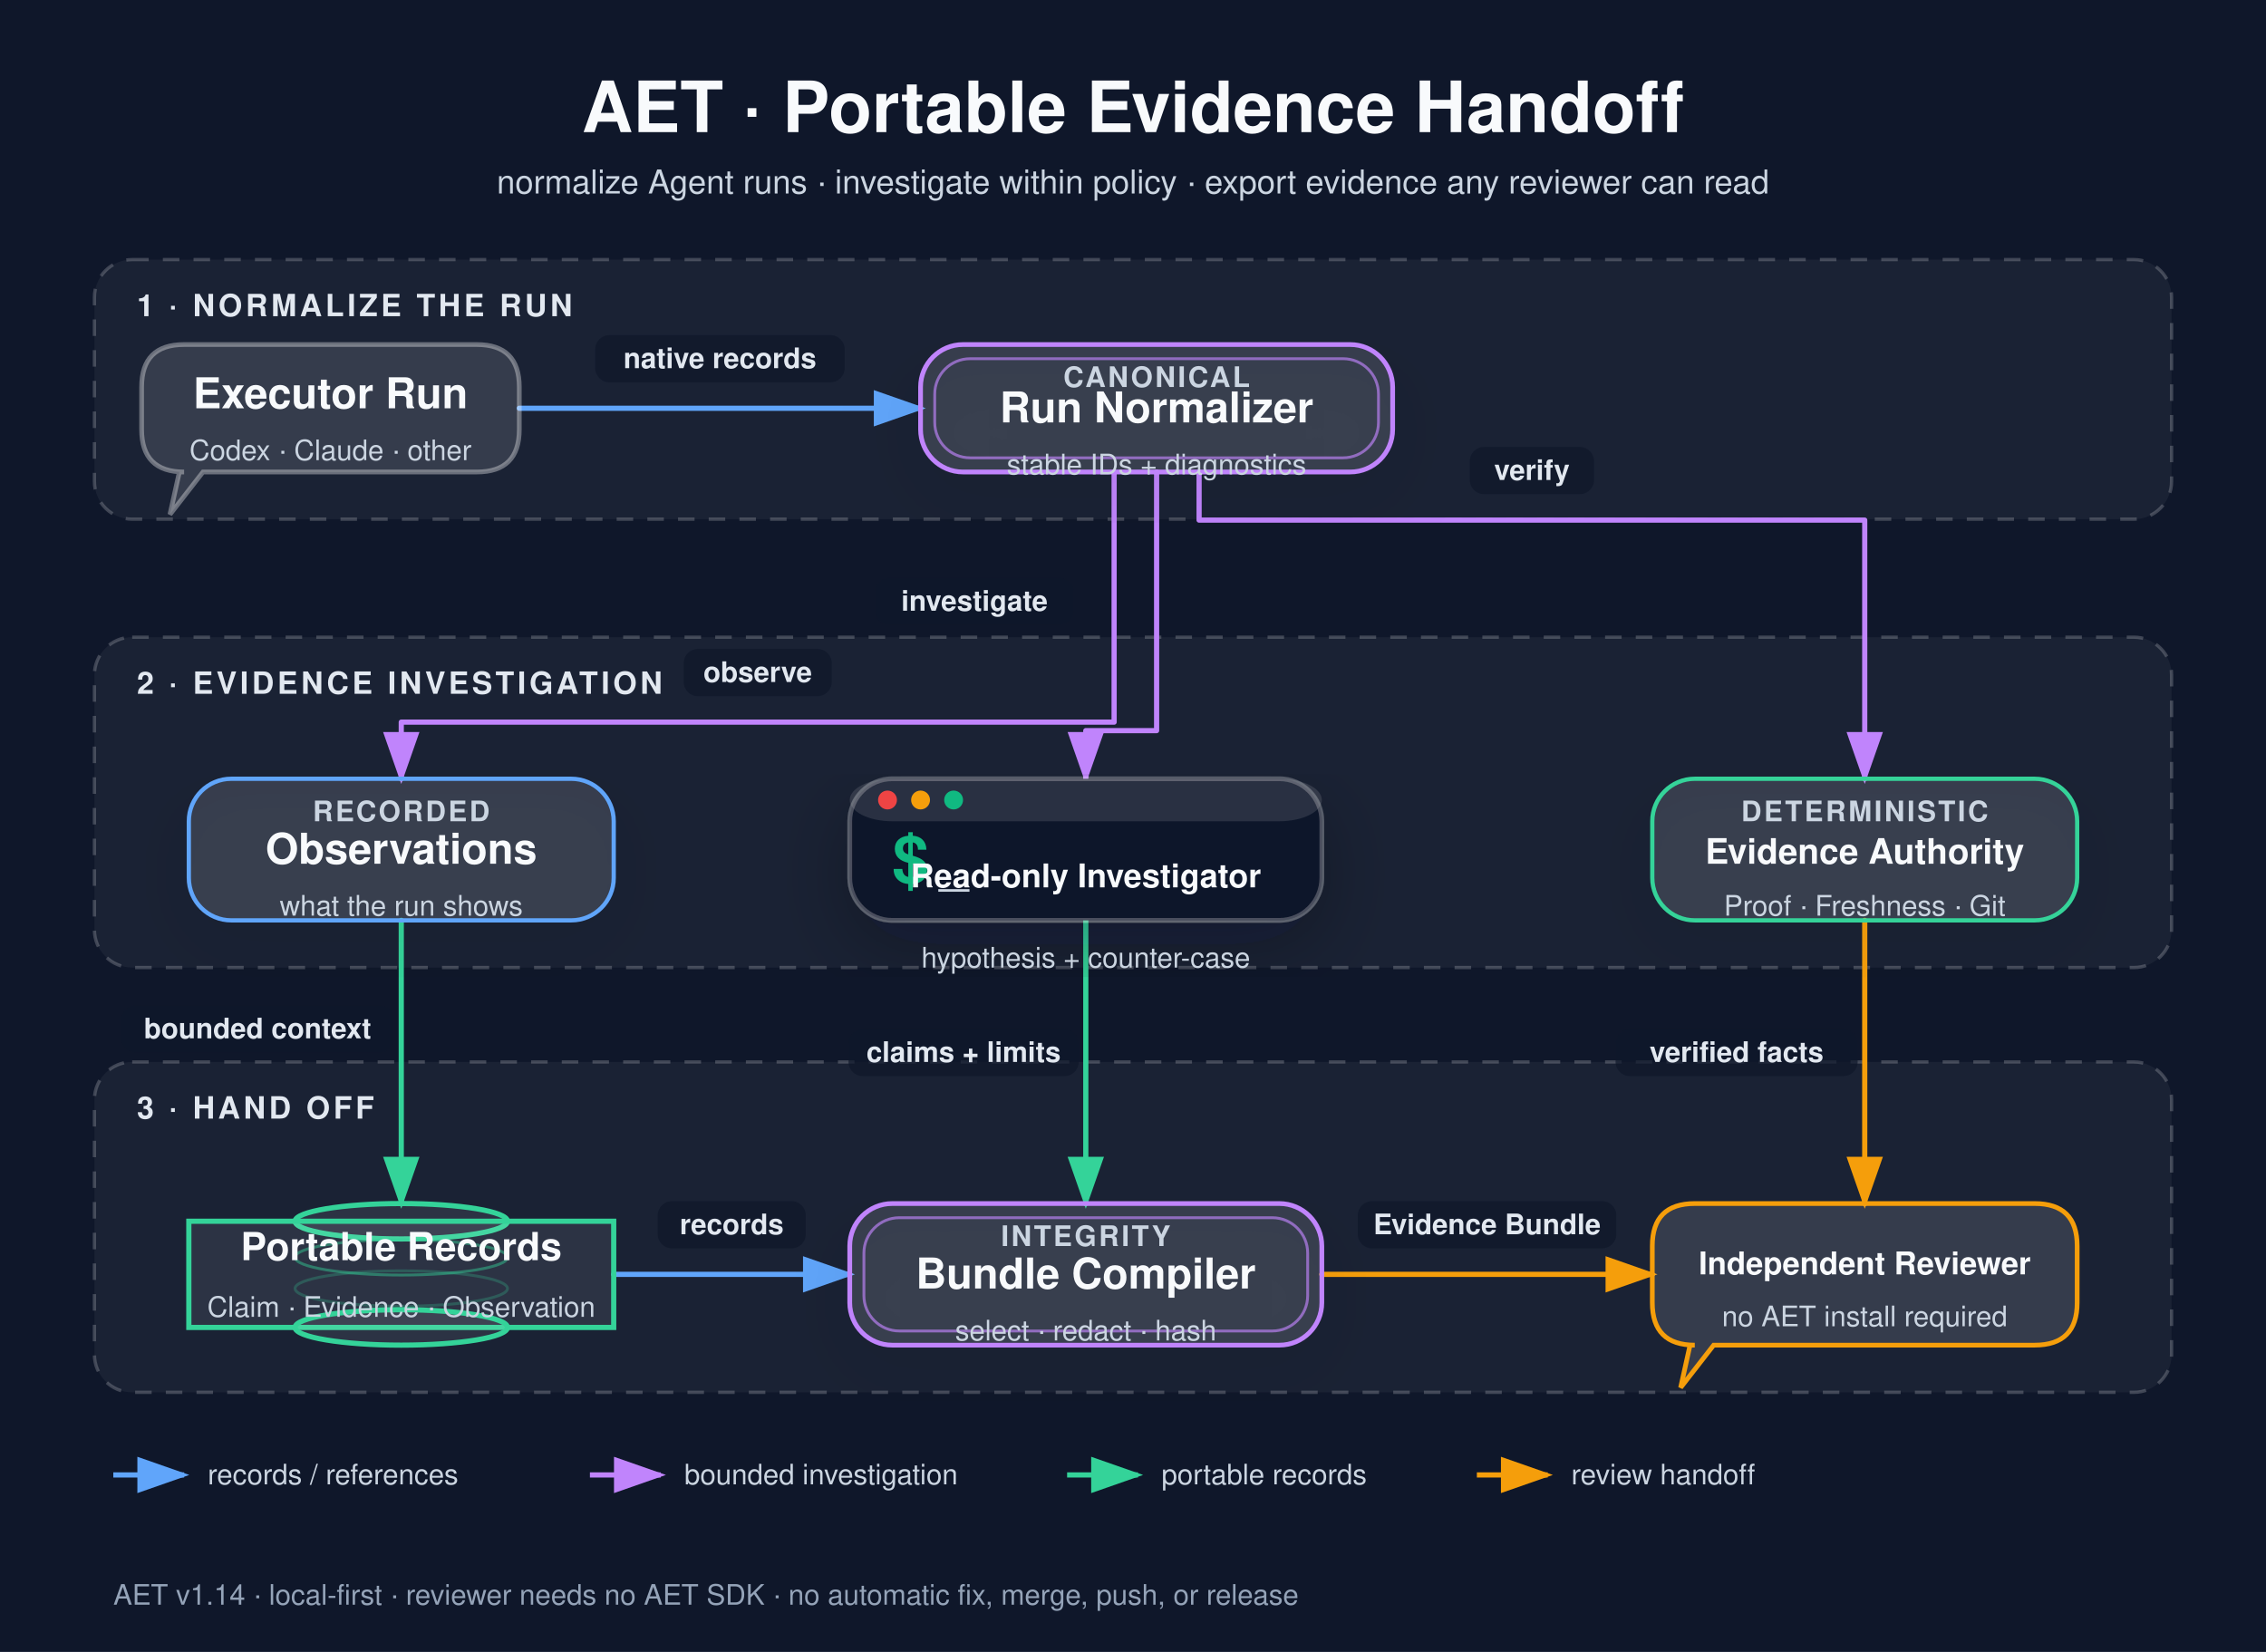
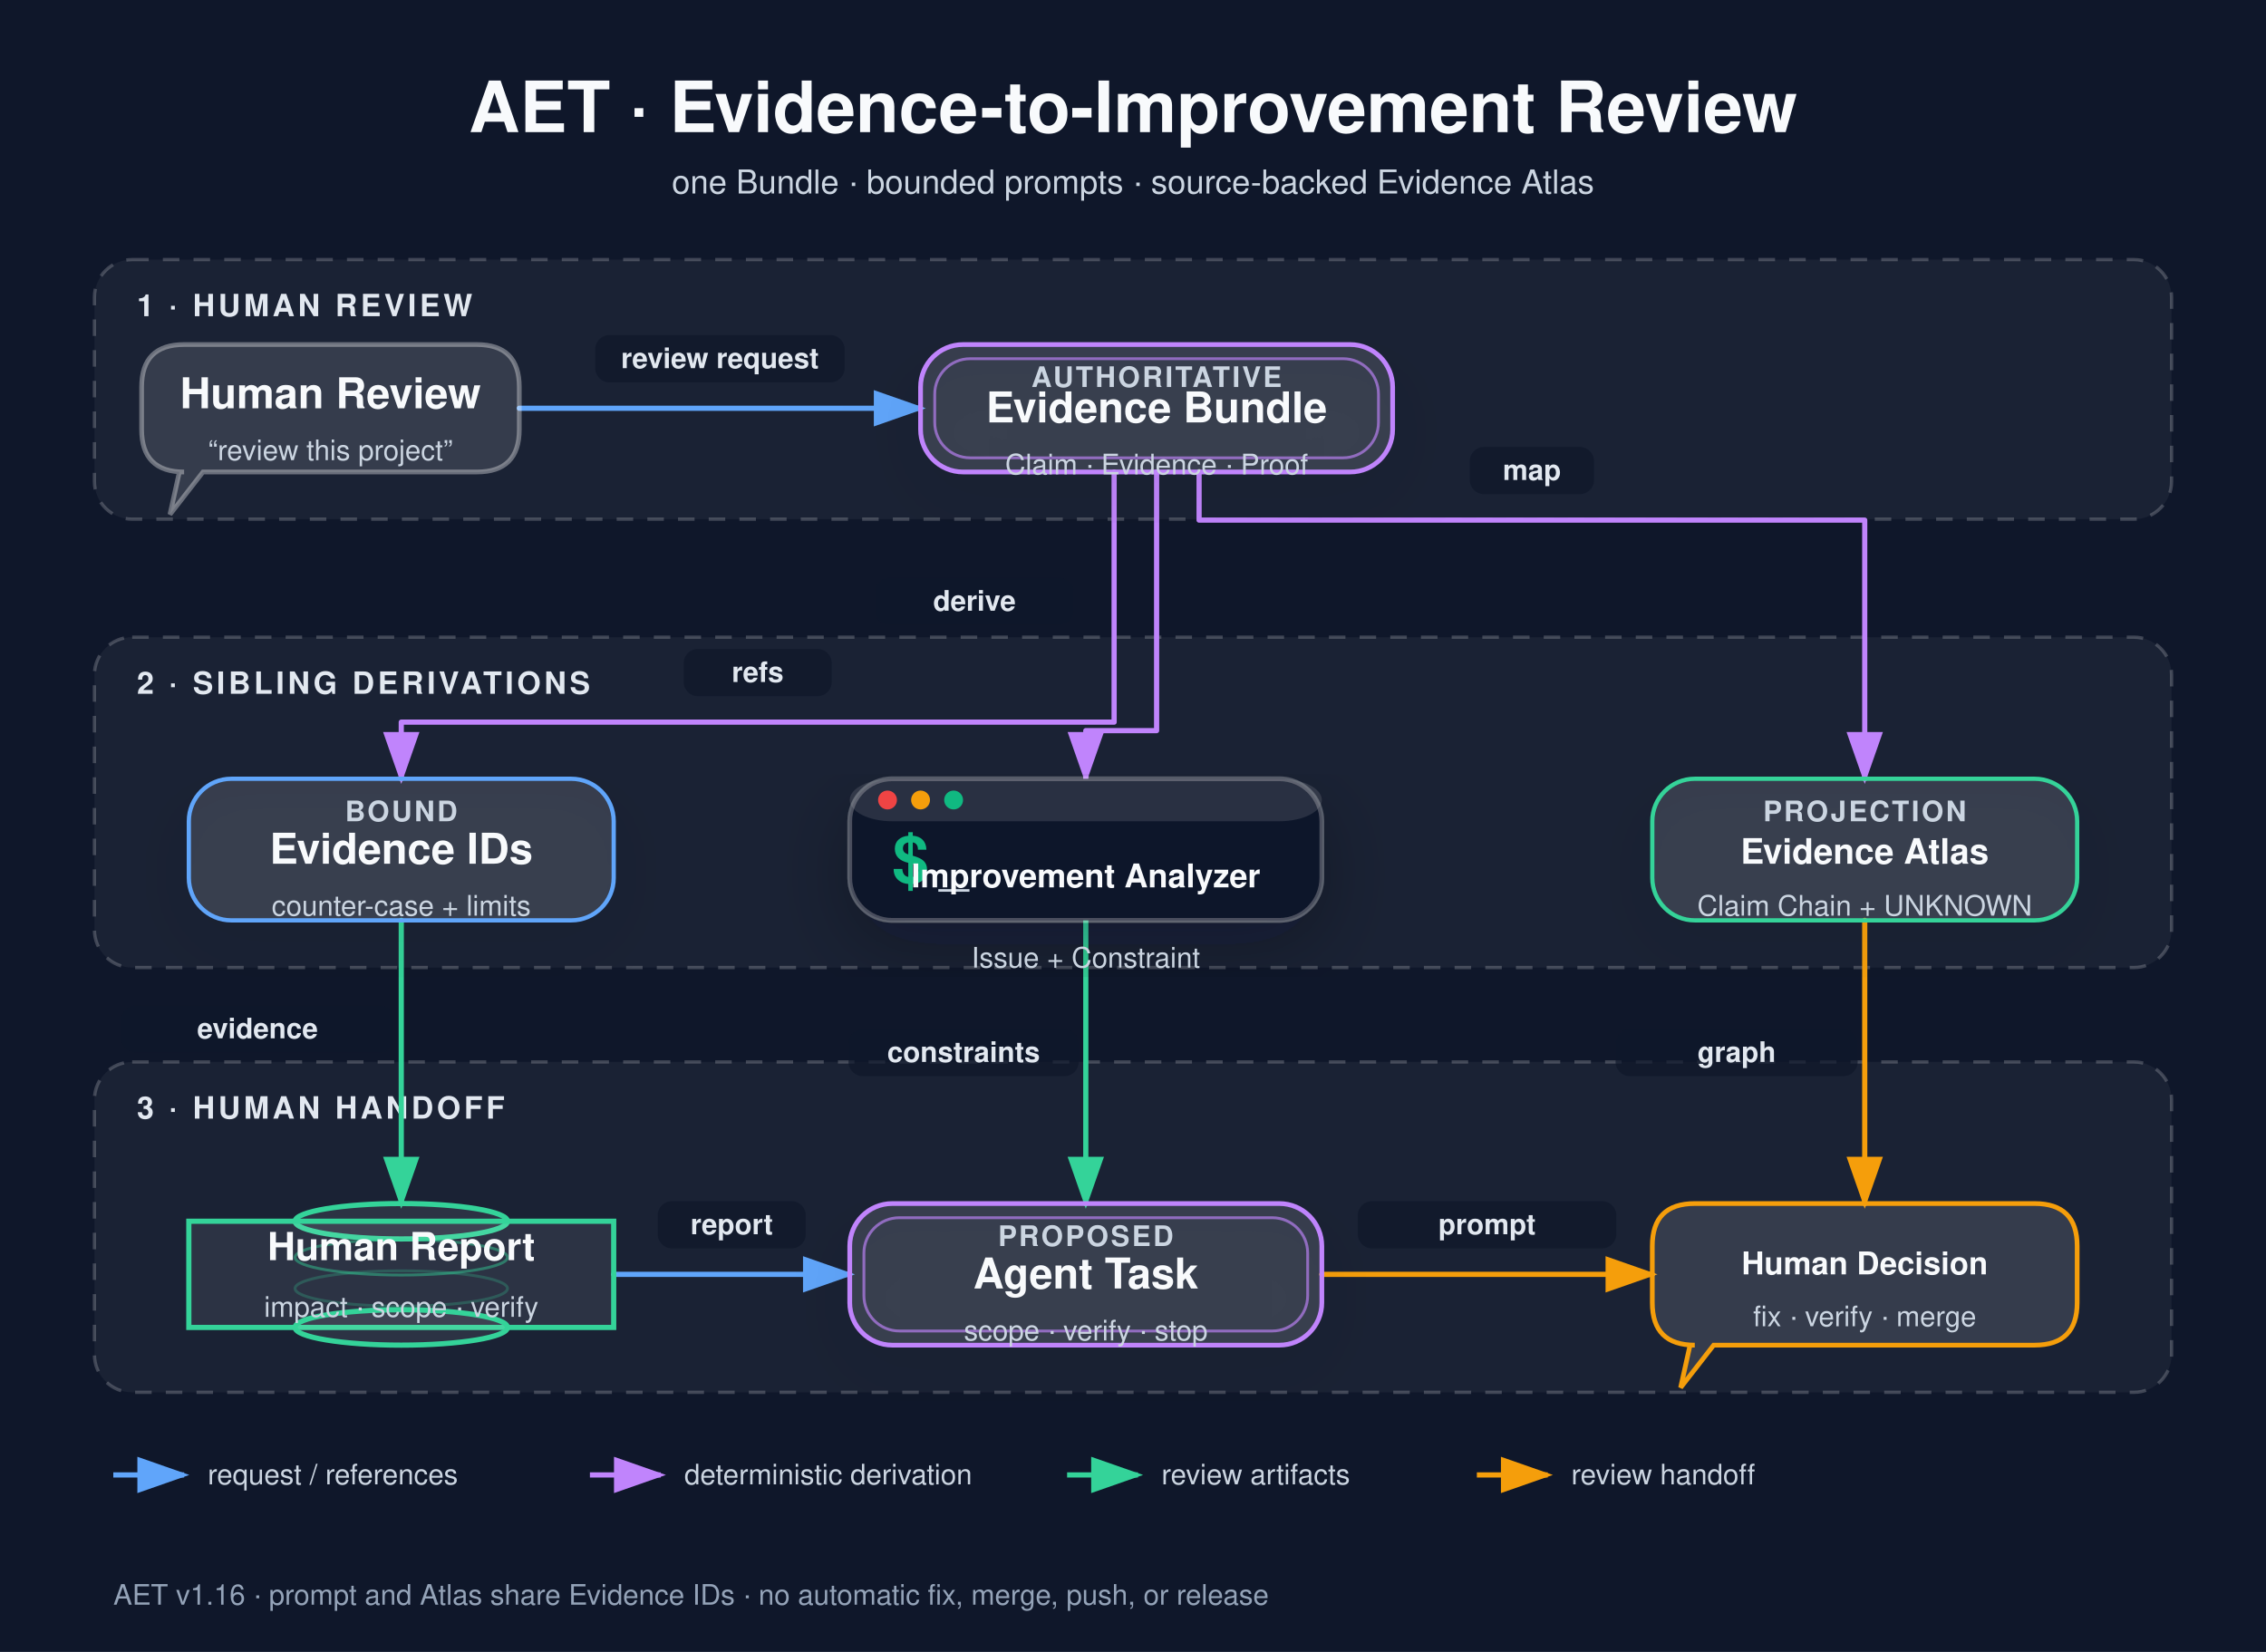
<svg xmlns="http://www.w3.org/2000/svg" viewBox="0 0 960 700" width="960" height="700" data-generator="fireworks-tech-graph" data-schema-version="1" data-text-metrics="heuristic-v1" data-style-id="5" data-visual-theme="Glassmorphism" data-diagram-type="agent" data-motion-scene="agent-orchestration" data-semantic-profile="generic" data-semantic-valid="true" data-quality-profile="showcase" data-max-bends-per-edge="2" data-max-total-bends="8" data-max-route-stretch="1.35" data-max-bridged-crossings="0" data-min-node-gap="40.0" data-min-container-gutter="20.0" data-min-label-clearance="4.0" data-min-segment-length="16.0">
  <defs>
    <marker id="arrowA" markerWidth="10" markerHeight="7" refX="9" refY="3.5" orient="auto">
      <polygon points="0 0, 10 3.5, 0 7" fill="#c084fc" />
    </marker>
    <marker id="arrowB" markerWidth="10" markerHeight="7" refX="9" refY="3.5" orient="auto">
      <polygon points="0 0, 10 3.5, 0 7" fill="#34d399" />
    </marker>
    <marker id="arrowC" markerWidth="10" markerHeight="7" refX="9" refY="3.5" orient="auto">
      <polygon points="0 0, 10 3.5, 0 7" fill="#60a5fa" />
    </marker>
    <marker id="arrowE" markerWidth="10" markerHeight="7" refX="9" refY="3.5" orient="auto">
      <polygon points="0 0, 10 3.5, 0 7" fill="#fb923c" />
    </marker>
    <marker id="arrowF" markerWidth="10" markerHeight="7" refX="9" refY="3.5" orient="auto">
      <polygon points="0 0, 10 3.5, 0 7" fill="#f472b6" />
    </marker>
    <marker id="arrowG" markerWidth="10" markerHeight="7" refX="9" refY="3.5" orient="auto">
      <polygon points="0 0, 10 3.5, 0 7" fill="#f59e0b" />
    </marker>
    <marker id="arrowH" markerWidth="10" markerHeight="7" refX="9" refY="3.5" orient="auto">
      <polygon points="0 0, 10 3.5, 0 7" fill="#cbd5e1" />
    </marker>
    <filter id="shadowSoft" x="-20%" y="-20%" width="140%" height="160%">
      <feDropShadow dx="0" dy="3" stdDeviation="6" flood-color="#0f172a" flood-opacity="0.12" />
    </filter>
    <filter id="shadowGlass" x="-20%" y="-20%" width="140%" height="160%">
      <feDropShadow dx="0" dy="10" stdDeviation="16" flood-color="#020617" flood-opacity="0.28" />
    </filter>
    <style>
    text { font-family: 'Helvetica Neue', Helvetica, Arial, 'PingFang SC', 'Microsoft YaHei', 'Microsoft JhengHei', 'SimHei', sans-serif; }
    .title { font-size: 30px; font-weight: 700; fill: #f8fafc; }
    .subtitle { font-size: 14px; font-weight: 500; fill: #cbd5e1; }
    .section { font-size: 13px; font-weight: 700; fill: #e2e8f0; letter-spacing: 1.4px; }
    .section-sub { font-size: 12px; font-weight: 500; fill: #94a3b8; }
    .node-title { font-weight: 700; fill: #f8fafc; }
    .node-sub { font-size: 12px; font-weight: 500; fill: #cbd5e1; }
    .node-type { font-size: 12px; font-weight: 700; fill: #cbd5e1; letter-spacing: 0.08em; }
    .arrow-label { font-size: 12px; font-weight: 600; fill: #e2e8f0; }
    .legend { font-size: 12px; font-weight: 500; fill: #cbd5e1; }
    .footnote { font-size: 12px; font-weight: 500; fill: #94a3b8; }
    .metric-label { font-size: 8.5px; font-weight: 700; fill: #94a3b8; text-transform: uppercase; }
    .metric-value { font-size: 9.5px; font-weight: 700; fill: #f8fafc; }
    </style>
  </defs>
  <rect data-graph-role="background" width="960.0" height="700.0" fill="#0f172a" />
-   <text x="480.0" y="56" text-anchor="middle" class="title">AET · Portable Evidence Handoff</text>
-   <text x="480.0" y="82" text-anchor="middle" class="subtitle">normalize Agent runs · investigate within policy · export evidence any reviewer can read</text>
+   <text x="480.0" y="56" text-anchor="middle" class="title">AET · Evidence-to-Improvement Review</text>
+   <text x="480.0" y="82" text-anchor="middle" class="subtitle">one Bundle · bounded prompts · source-backed Evidence Atlas</text>
  <g id="question" data-graph-role="container" data-container-id="question" data-semantic-role="boundary" data-graph-bounds="40,110,920,220">
    <rect data-graph-role="container" x="40.0" y="110.0" width="880.0" height="110.0" rx="16.0" fill="rgba(255,255,255,0.05)" stroke="rgba(255,255,255,0.20)" stroke-width="1.4" stroke-dasharray="7 6" />
-     <text x="58.0" y="134.0" class="section">1 · NORMALIZE THE RUN</text>
+     <text x="58.0" y="134.0" class="section">1 · HUMAN REVIEW</text>
    <rect id="question-header" data-graph-role="reserved" data-reserved-kind="container-header" x="48" y="116" width="176.64" height="30" fill="none" stroke="none" />
  </g>
  <g id="investigate" data-graph-role="container" data-container-id="investigate" data-semantic-role="boundary" data-graph-bounds="40,270,920,410">
    <rect data-graph-role="container" x="40.0" y="270.0" width="880.0" height="140.0" rx="16.0" fill="rgba(255,255,255,0.05)" stroke="rgba(255,255,255,0.20)" stroke-width="1.4" stroke-dasharray="7 6" />
-     <text x="58.0" y="294.0" class="section">2 · EVIDENCE INVESTIGATION</text>
+     <text x="58.0" y="294.0" class="section">2 · SIBLING DERIVATIONS</text>
    <rect id="investigate-header" data-graph-role="reserved" data-reserved-kind="container-header" x="48" y="276" width="203.94" height="30" fill="none" stroke="none" />
  </g>
  <g id="decide" data-graph-role="container" data-container-id="decide" data-semantic-role="boundary" data-graph-bounds="40,450,920,590">
    <rect data-graph-role="container" x="40.0" y="450.0" width="880.0" height="140.0" rx="16.0" fill="rgba(255,255,255,0.05)" stroke="rgba(255,255,255,0.20)" stroke-width="1.4" stroke-dasharray="7 6" />
-     <text x="58.0" y="474.0" class="section">3 · HAND OFF</text>
+     <text x="58.0" y="474.0" class="section">3 · HUMAN HANDOFF</text>
    <rect id="decide-header" data-graph-role="reserved" data-reserved-kind="container-header" x="48" y="456" width="111.9" height="30" fill="none" stroke="none" />
  </g>
  <path id="brief" data-graph-role="edge" data-edge-id="brief" data-source="request" data-target="coordinator" data-edge-kind="flow" data-topic-id="" data-flow="read" data-motion-role="ingress" data-motion-stage="1" data-motion-order="0" data-protocol="" data-via="" data-critical-path-id="" data-critical-hop="" data-critical-hops="" data-critical="false" data-bends="0" data-route-stretch="1.0" data-bridges="" d="M 220,173 L 390,173" fill="none" stroke="#60a5fa" stroke-width="2.2" stroke-linecap="round" stroke-linejoin="round" marker-end="url(#arrowC)" />
  <path id="a-delegate-research" data-graph-role="edge" data-edge-id="a-delegate-research" data-source="coordinator" data-target="research" data-edge-kind="flow" data-topic-id="" data-flow="control" data-motion-role="delegate" data-motion-stage="2" data-motion-order="0" data-protocol="" data-via="" data-critical-path-id="" data-critical-hop="" data-critical-hops="" data-critical="false" data-bends="2" data-route-stretch="1.0" data-bridges="" d="M 472,200 L 472,306 L 170,306 L 170,330" fill="none" stroke="#c084fc" stroke-width="2.2" stroke-linecap="round" stroke-linejoin="round" marker-end="url(#arrowA)" />
  <path id="b-delegate-coding" data-graph-role="edge" data-edge-id="b-delegate-coding" data-source="coordinator" data-target="coding" data-edge-kind="flow" data-topic-id="" data-flow="control" data-motion-role="delegate" data-motion-stage="2" data-motion-order="1" data-protocol="" data-via="" data-critical-path-id="" data-critical-hop="" data-critical-hops="" data-critical="false" data-bends="2" data-route-stretch="1.0" data-bridges="" d="M 490,200 L 490,309.6 L 460,309.6 L 460,330" fill="none" stroke="#c084fc" stroke-width="2.2" stroke-linecap="round" stroke-linejoin="round" marker-end="url(#arrowA)" />
  <path id="c-delegate-review" data-graph-role="edge" data-edge-id="c-delegate-review" data-source="coordinator" data-target="review" data-edge-kind="flow" data-topic-id="" data-flow="control" data-motion-role="delegate" data-motion-stage="2" data-motion-order="2" data-protocol="" data-via="" data-critical-path-id="" data-critical-hop="" data-critical-hops="" data-critical="false" data-bends="2" data-route-stretch="1.0" data-bridges="" d="M 508,200 L 508,220.4 L 790,220.4 L 790,330" fill="none" stroke="#c084fc" stroke-width="2.2" stroke-linecap="round" stroke-linejoin="round" marker-end="url(#arrowA)" />
  <path id="research-write" data-graph-role="edge" data-edge-id="research-write" data-source="research" data-target="memory" data-edge-kind="flow" data-topic-id="" data-flow="write" data-motion-role="evidence" data-motion-stage="3" data-motion-order="0" data-protocol="" data-via="" data-critical-path-id="" data-critical-hop="" data-critical-hops="" data-critical="false" data-bends="0" data-route-stretch="1.0" data-bridges="" d="M 170,390 L 170,510" fill="none" stroke="#34d399" stroke-width="2.2" stroke-linecap="round" stroke-linejoin="round" marker-end="url(#arrowB)" />
  <path id="memory-merge" data-graph-role="edge" data-edge-id="memory-merge" data-source="memory" data-target="synthesis" data-edge-kind="flow" data-topic-id="" data-flow="read" data-motion-role="context" data-motion-stage="4" data-motion-order="0" data-protocol="" data-via="" data-critical-path-id="" data-critical-hop="" data-critical-hops="" data-critical="false" data-bends="0" data-route-stretch="1.0" data-bridges="" d="M 260,540 L 360,540" fill="none" stroke="#60a5fa" stroke-width="2.2" stroke-linecap="round" stroke-linejoin="round" marker-end="url(#arrowC)" />
  <path id="coding-merge" data-graph-role="edge" data-edge-id="coding-merge" data-source="coding" data-target="synthesis" data-edge-kind="flow" data-topic-id="" data-flow="write" data-motion-role="artifact" data-motion-stage="3" data-motion-order="1" data-protocol="" data-via="" data-critical-path-id="" data-critical-hop="" data-critical-hops="" data-critical="false" data-bends="0" data-route-stretch="1.0" data-bridges="" d="M 460,390 L 460,510" fill="none" stroke="#34d399" stroke-width="2.2" stroke-linecap="round" stroke-linejoin="round" marker-end="url(#arrowB)" />
  <path id="review-output" data-graph-role="edge" data-edge-id="review-output" data-source="review" data-target="response" data-edge-kind="flow" data-topic-id="" data-flow="feedback" data-motion-role="approval" data-motion-stage="5" data-motion-order="1" data-protocol="" data-via="" data-critical-path-id="" data-critical-hop="" data-critical-hops="" data-critical="false" data-bends="0" data-route-stretch="1.0" data-bridges="" d="M 790,390 L 790,510" fill="none" stroke="#f59e0b" stroke-width="2.2" stroke-linecap="round" stroke-linejoin="round" marker-end="url(#arrowG)" />
  <path id="deliver" data-graph-role="edge" data-edge-id="deliver" data-source="synthesis" data-target="response" data-edge-kind="flow" data-topic-id="" data-flow="feedback" data-motion-role="deliver" data-motion-stage="5" data-motion-order="0" data-protocol="" data-via="" data-critical-path-id="" data-critical-hop="" data-critical-hops="" data-critical="false" data-bends="0" data-route-stretch="1.0" data-bridges="" d="M 560,540 L 700,540" fill="none" stroke="#f59e0b" stroke-width="2.2" stroke-linecap="round" stroke-linejoin="round" marker-end="url(#arrowG)" />
  <g id="node-request" data-graph-role="node" data-node-id="request" data-semantic-role="speech" data-motion-role="" data-motion-stage="" data-motion-order="" data-parent="" data-deployment-id="" data-topic-id="" data-span-id="" data-station-order="" data-status="" data-start-ms="" data-duration-ms="" data-parent-span="" data-graph-bounds="60,146,220,200">
    <path d="M 78.0 146.0 L 202.0 146.0 Q 220.0 146.0 220.0 164.0 L 220.0 182.0 Q 220.0 200.0 202.0 200.0 L 86.0 200.0 L 72.0 218.0 L 76.0 200.0 L 78.0 200.0 Q 60.0 200.0 60.0 182.0 L 60.0 164.0 Q 60.0 146.0 78.0 146.0 Z" fill="rgba(255,255,255,0.12)" stroke="rgba(255,255,255,0.35)" stroke-width="2.0" />
-     <text x="140.0" y="173.0" text-anchor="middle" class="node-title" font-size="18.0">Executor Run</text>
-     <text x="140.0" y="195.0" text-anchor="middle" class="node-sub">Codex · Claude · other</text>
+     <text x="140.0" y="173.0" text-anchor="middle" class="node-title" font-size="18.0">Human Review</text>
+     <text x="140.0" y="195.0" text-anchor="middle" class="node-sub">“review this project”</text>
  </g>
  <g id="node-coordinator" data-graph-role="node" data-node-id="coordinator" data-semantic-role="double_rect" data-motion-role="" data-motion-stage="" data-motion-order="" data-parent="" data-deployment-id="" data-topic-id="" data-span-id="" data-station-order="" data-status="" data-start-ms="" data-duration-ms="" data-parent-span="" data-graph-bounds="390,146,590,200">
    <rect x="390.0" y="146.0" width="200.0" height="54.0" rx="18.0" fill="rgba(255,255,255,0.12)" stroke="#c084fc" stroke-width="2.0" filter="url(#shadowGlass)" />
    <rect x="396.0" y="152.0" width="188.0" height="42.0" rx="15.0" fill="none" stroke="#c084fc" stroke-width="1.2" opacity="0.65" />
-     <text x="490.0" y="164.0" text-anchor="middle" class="node-type">CANONICAL</text>
-     <text x="490.0" y="179.0" text-anchor="middle" class="node-title" font-size="18.0">Run Normalizer</text>
-     <text x="490.0" y="201.0" text-anchor="middle" class="node-sub">stable IDs + diagnostics</text>
+     <text x="490.0" y="164.0" text-anchor="middle" class="node-type">AUTHORITATIVE</text>
+     <text x="490.0" y="179.0" text-anchor="middle" class="node-title" font-size="18.0">Evidence Bundle</text>
+     <text x="490.0" y="201.0" text-anchor="middle" class="node-sub">Claim · Evidence · Proof</text>
  </g>
  <g id="node-research" data-graph-role="node" data-node-id="research" data-semantic-role="rect" data-motion-role="" data-motion-stage="" data-motion-order="" data-parent="" data-deployment-id="" data-topic-id="" data-span-id="" data-station-order="" data-status="" data-start-ms="" data-duration-ms="" data-parent-span="" data-graph-bounds="80,330,260,390">
    <rect x="80.0" y="330.0" width="180.0" height="60.0" rx="18.0" fill="rgba(255,255,255,0.12)" stroke="#60a5fa" stroke-width="1.8" filter="url(#shadowGlass)" />
-     <text x="170.0" y="348.0" text-anchor="middle" class="node-type">RECORDED</text>
-     <text x="170.0" y="366.0" text-anchor="middle" class="node-title" font-size="18.0">Observations</text>
-     <text x="170.0" y="388.0" text-anchor="middle" class="node-sub">what the run shows</text>
+     <text x="170.0" y="348.0" text-anchor="middle" class="node-type">BOUND</text>
+     <text x="170.0" y="366.0" text-anchor="middle" class="node-title" font-size="18.0">Evidence IDs</text>
+     <text x="170.0" y="388.0" text-anchor="middle" class="node-sub">counter-case + limits</text>
  </g>
  <g id="node-coding" data-graph-role="node" data-node-id="coding" data-semantic-role="terminal" data-motion-role="" data-motion-stage="" data-motion-order="" data-parent="" data-deployment-id="" data-topic-id="" data-span-id="" data-station-order="" data-status="" data-start-ms="" data-duration-ms="" data-parent-span="" data-graph-bounds="360,330,560,390">
    <rect x="360.0" y="330.0" width="200.0" height="60.0" rx="18.0" fill="#0f172a" stroke="rgba(255,255,255,0.24)" stroke-width="2.0" filter="url(#shadowGlass)" />
    <rect x="360.0" y="330.0" width="200.0" height="18" rx="18.0" fill="rgba(255,255,255,0.12)" opacity="0.95" />
    <circle cx="376.0" cy="339.0" r="4" fill="#ef4444" />
    <circle cx="390.0" cy="339.0" r="4" fill="#f59e0b" />
    <circle cx="404.0" cy="339.0" r="4" fill="#10b981" />
    <text x="378.0" y="374.0" font-size="28" font-weight="700" fill="#10b981">$</text>
    <text x="398.0" y="374.0" font-size="22" font-weight="500" fill="#cbd5e1">_</text>
-     <text x="460.0" y="376.0" text-anchor="middle" class="node-title" font-size="13.85">Read-only Investigator</text>
-     <text x="460.0" y="410.0" text-anchor="middle" class="node-sub">hypothesis + counter-case</text>
+     <text x="460.0" y="376.0" text-anchor="middle" class="node-title" font-size="13.85">Improvement Analyzer</text>
+     <text x="460.0" y="410.0" text-anchor="middle" class="node-sub">Issue + Constraint</text>
  </g>
  <g id="node-review" data-graph-role="node" data-node-id="review" data-semantic-role="rect" data-motion-role="" data-motion-stage="" data-motion-order="" data-parent="" data-deployment-id="" data-topic-id="" data-span-id="" data-station-order="" data-status="" data-start-ms="" data-duration-ms="" data-parent-span="" data-graph-bounds="700,330,880,390">
    <rect x="700.0" y="330.0" width="180.0" height="60.0" rx="18.0" fill="rgba(255,255,255,0.12)" stroke="#34d399" stroke-width="1.8" filter="url(#shadowGlass)" />
-     <text x="790.0" y="348.0" text-anchor="middle" class="node-type">DETERMINISTIC</text>
-     <text x="790.0" y="366.0" text-anchor="middle" class="node-title" font-size="14.89">Evidence Authority</text>
-     <text x="790.0" y="388.0" text-anchor="middle" class="node-sub">Proof · Freshness · Git</text>
+     <text x="790.0" y="348.0" text-anchor="middle" class="node-type">PROJECTION</text>
+     <text x="790.0" y="366.0" text-anchor="middle" class="node-title" font-size="14.89">Evidence Atlas</text>
+     <text x="790.0" y="388.0" text-anchor="middle" class="node-sub">Claim Chain + UNKNOWN</text>
  </g>
  <g id="node-memory" data-graph-role="node" data-node-id="memory" data-semantic-role="cylinder" data-motion-role="" data-motion-stage="" data-motion-order="" data-parent="" data-deployment-id="" data-topic-id="" data-span-id="" data-station-order="" data-status="" data-start-ms="" data-duration-ms="" data-parent-span="" data-graph-bounds="80,510,260,570">
    <ellipse cx="170.0" cy="517.5" rx="45.0" ry="7.5" fill="rgba(255,255,255,0.08)" stroke="#34d399" stroke-width="2.2" />
    <rect x="80.0" y="517.5" width="180.0" height="45.0" fill="rgba(255,255,255,0.08)" stroke="#34d399" stroke-width="2.2" />
    <ellipse cx="170.0" cy="562.5" rx="45.0" ry="7.5" fill="rgba(255,255,255,0.08)" stroke="#34d399" stroke-width="2.2" />
    <ellipse cx="170.0" cy="532.8" rx="45.0" ry="7.5" fill="none" stroke="#34d399" stroke-opacity="0.45" stroke-width="1.2" />
    <ellipse cx="170.0" cy="546.0" rx="45.0" ry="7.5" fill="none" stroke="#34d399" stroke-opacity="0.25" stroke-width="1.2" />
-     <text x="170.0" y="534.0" text-anchor="middle" class="node-title" font-size="16.41">Portable Records</text>
-     <text x="170.0" y="558.0" text-anchor="middle" class="node-sub">Claim · Evidence · Observation</text>
+     <text x="170.0" y="534.0" text-anchor="middle" class="node-title" font-size="16.41">Human Report</text>
+     <text x="170.0" y="558.0" text-anchor="middle" class="node-sub">impact · scope · verify</text>
  </g>
  <g id="node-synthesis" data-graph-role="node" data-node-id="synthesis" data-semantic-role="double_rect" data-motion-role="" data-motion-stage="" data-motion-order="" data-parent="" data-deployment-id="" data-topic-id="" data-span-id="" data-station-order="" data-status="" data-start-ms="" data-duration-ms="" data-parent-span="" data-graph-bounds="360,510,560,570">
    <rect x="360.0" y="510.0" width="200.0" height="60.0" rx="18.0" fill="rgba(255,255,255,0.12)" stroke="#c084fc" stroke-width="2.0" filter="url(#shadowGlass)" />
    <rect x="366.0" y="516.0" width="188.0" height="48.0" rx="15.0" fill="none" stroke="#c084fc" stroke-width="1.2" opacity="0.65" />
-     <text x="460.0" y="528.0" text-anchor="middle" class="node-type">INTEGRITY</text>
-     <text x="460.0" y="546.0" text-anchor="middle" class="node-title" font-size="18.0">Bundle Compiler</text>
-     <text x="460.0" y="568.0" text-anchor="middle" class="node-sub">select · redact · hash</text>
+     <text x="460.0" y="528.0" text-anchor="middle" class="node-type">PROPOSED</text>
+     <text x="460.0" y="546.0" text-anchor="middle" class="node-title" font-size="18.0">Agent Task</text>
+     <text x="460.0" y="568.0" text-anchor="middle" class="node-sub">scope · verify · stop</text>
  </g>
  <g id="node-response" data-graph-role="node" data-node-id="response" data-semantic-role="speech" data-motion-role="" data-motion-stage="" data-motion-order="" data-parent="" data-deployment-id="" data-topic-id="" data-span-id="" data-station-order="" data-status="" data-start-ms="" data-duration-ms="" data-parent-span="" data-graph-bounds="700,510,880,570">
    <path d="M 718.0 510.0 L 862.0 510.0 Q 880.0 510.0 880.0 528.0 L 880.0 552.0 Q 880.0 570.0 862.0 570.0 L 726.0 570.0 L 712.0 588.0 L 716.0 570.0 L 718.0 570.0 Q 700.0 570.0 700.0 552.0 L 700.0 528.0 Q 700.0 510.0 718.0 510.0 Z" fill="rgba(255,255,255,0.12)" stroke="#f59e0b" stroke-width="2.0" />
-     <text x="790.0" y="540.0" text-anchor="middle" class="node-title" font-size="13.3">Independent Reviewer</text>
-     <text x="790.0" y="562.0" text-anchor="middle" class="node-sub">no AET install required</text>
+     <text x="790.0" y="540.0" text-anchor="middle" class="node-title" font-size="13.3">Human Decision</text>
+     <text x="790.0" y="562.0" text-anchor="middle" class="node-sub">fix · verify · merge</text>
  </g>
  <g id="brief-label" data-graph-role="label" data-owner="brief" data-graph-bounds="252.16,142,357.84,162">
    <rect x="252.16" y="142.0" width="105.68" height="20" rx="6" fill="rgba(15,23,42,0.7)" opacity="1" />
-     <text x="305.0" y="156.0" text-anchor="middle" class="arrow-label">native records</text>
+     <text x="305.0" y="156.0" text-anchor="middle" class="arrow-label">review request</text>
  </g>
  <g id="a-delegate-research-label" data-graph-role="label" data-owner="a-delegate-research" data-graph-bounds="289.64,275,352.36,295">
    <rect x="289.64" y="275.0" width="62.72" height="20" rx="6" fill="rgba(15,23,42,0.7)" opacity="1" />
-     <text x="321.0" y="289.0" text-anchor="middle" class="arrow-label">observe</text>
+     <text x="321.0" y="289.0" text-anchor="middle" class="arrow-label">refs</text>
  </g>
  <g id="b-delegate-coding-label" data-graph-role="label" data-owner="b-delegate-coding" data-graph-bounds="370.68,244.8,455,264.8">
    <rect x="370.68" y="244.8" width="84.32" height="20" rx="6" fill="rgba(15,23,42,0.7)" opacity="1" />
-     <text x="412.84" y="258.8" text-anchor="middle" class="arrow-label">investigate</text>
+     <text x="412.84" y="258.8" text-anchor="middle" class="arrow-label">derive</text>
  </g>
  <g id="c-delegate-review-label" data-graph-role="label" data-owner="c-delegate-review" data-graph-bounds="622.68,189.4,675.32,209.4">
    <rect x="622.68" y="189.4" width="52.64" height="20" rx="6" fill="rgba(15,23,42,0.7)" opacity="1" />
-     <text x="649.0" y="203.4" text-anchor="middle" class="arrow-label">verify</text>
+     <text x="649.0" y="203.4" text-anchor="middle" class="arrow-label">map</text>
  </g>
  <g id="research-write-label" data-graph-role="label" data-owner="research-write" data-graph-bounds="51.24,426,167,446">
    <rect x="51.24" y="426.0" width="115.76" height="20" rx="6" fill="rgba(15,23,42,0.7)" opacity="1" />
-     <text x="109.12" y="440.0" text-anchor="middle" class="arrow-label">bounded context</text>
+     <text x="109.12" y="440.0" text-anchor="middle" class="arrow-label">evidence</text>
  </g>
  <g id="memory-merge-label" data-graph-role="label" data-owner="memory-merge" data-graph-bounds="278.64,509,341.36,529">
    <rect x="278.64" y="509.0" width="62.72" height="20" rx="6" fill="rgba(15,23,42,0.7)" opacity="1" />
-     <text x="310.0" y="523.0" text-anchor="middle" class="arrow-label">records</text>
+     <text x="310.0" y="523.0" text-anchor="middle" class="arrow-label">report</text>
  </g>
  <g id="coding-merge-label" data-graph-role="label" data-owner="coding-merge" data-graph-bounds="359.48,436,457,456">
    <rect x="359.48" y="436.0" width="97.52" height="20" rx="6" fill="rgba(15,23,42,0.7)" opacity="1" />
-     <text x="408.24" y="450.0" text-anchor="middle" class="arrow-label">claims + limits</text>
+     <text x="408.24" y="450.0" text-anchor="middle" class="arrow-label">constraints</text>
  </g>
  <g id="review-output-label" data-graph-role="label" data-owner="review-output" data-graph-bounds="684.44,436,787,456">
    <rect x="684.44" y="436.0" width="102.56" height="20" rx="6" fill="rgba(15,23,42,0.7)" opacity="1" />
-     <text x="735.72" y="450.0" text-anchor="middle" class="arrow-label">verified facts</text>
+     <text x="735.72" y="450.0" text-anchor="middle" class="arrow-label">graph</text>
  </g>
  <g id="deliver-label" data-graph-role="label" data-owner="deliver" data-graph-bounds="575.24,509,684.76,529">
    <rect x="575.24" y="509.0" width="109.52" height="20" rx="6" fill="rgba(15,23,42,0.7)" opacity="1" />
-     <text x="630.0" y="523.0" text-anchor="middle" class="arrow-label">Evidence Bundle</text>
+     <text x="630.0" y="523.0" text-anchor="middle" class="arrow-label">prompt</text>
  </g>
  <g id="legend" data-graph-role="legend">
    <rect id="legend-zone" data-graph-role="reserved" data-reserved-kind="legend" x="38" y="611" width="739.36" height="46" rx="10" fill="none" stroke="none" />
    <line data-graph-role="decoration" x1="48.0" y1="625.0" x2="78.0" y2="625.0" stroke="#60a5fa" stroke-width="2.2" marker-end="url(#arrowC)" />
-     <text data-graph-role="decoration" x="88.0" y="629.0" class="legend">records / references</text>
+     <text data-graph-role="decoration" x="88.0" y="629.0" class="legend">request / references</text>
    <line data-graph-role="decoration" x1="249.92" y1="625.0" x2="279.92" y2="625.0" stroke="#c084fc" stroke-width="2.2" marker-end="url(#arrowA)" />
-     <text data-graph-role="decoration" x="289.92" y="629.0" class="legend">bounded investigation</text>
+     <text data-graph-role="decoration" x="289.92" y="629.0" class="legend">deterministic derivation</text>
    <line data-graph-role="decoration" x1="452.08" y1="625.0" x2="482.08" y2="625.0" stroke="#34d399" stroke-width="2.2" marker-end="url(#arrowB)" />
-     <text data-graph-role="decoration" x="492.08" y="629.0" class="legend">portable records</text>
+     <text data-graph-role="decoration" x="492.08" y="629.0" class="legend">review artifacts</text>
    <line data-graph-role="decoration" x1="625.68" y1="625.0" x2="655.68" y2="625.0" stroke="#f59e0b" stroke-width="2.2" marker-end="url(#arrowG)" />
    <text data-graph-role="decoration" x="665.68" y="629.0" class="legend">review handoff</text>
  </g>
  <g id="footer" data-graph-role="reserved" data-graph-bounds="48,668,713,684">
-     <text x="48.0" y="680.0" class="footnote">AET v1.14 · local-first · reviewer needs no AET SDK · no automatic fix, merge, push, or release</text>
+     <text x="48.0" y="680.0" class="footnote">AET v1.16 · prompt and Atlas share Evidence IDs · no automatic fix, merge, push, or release</text>
  </g>
</svg>
